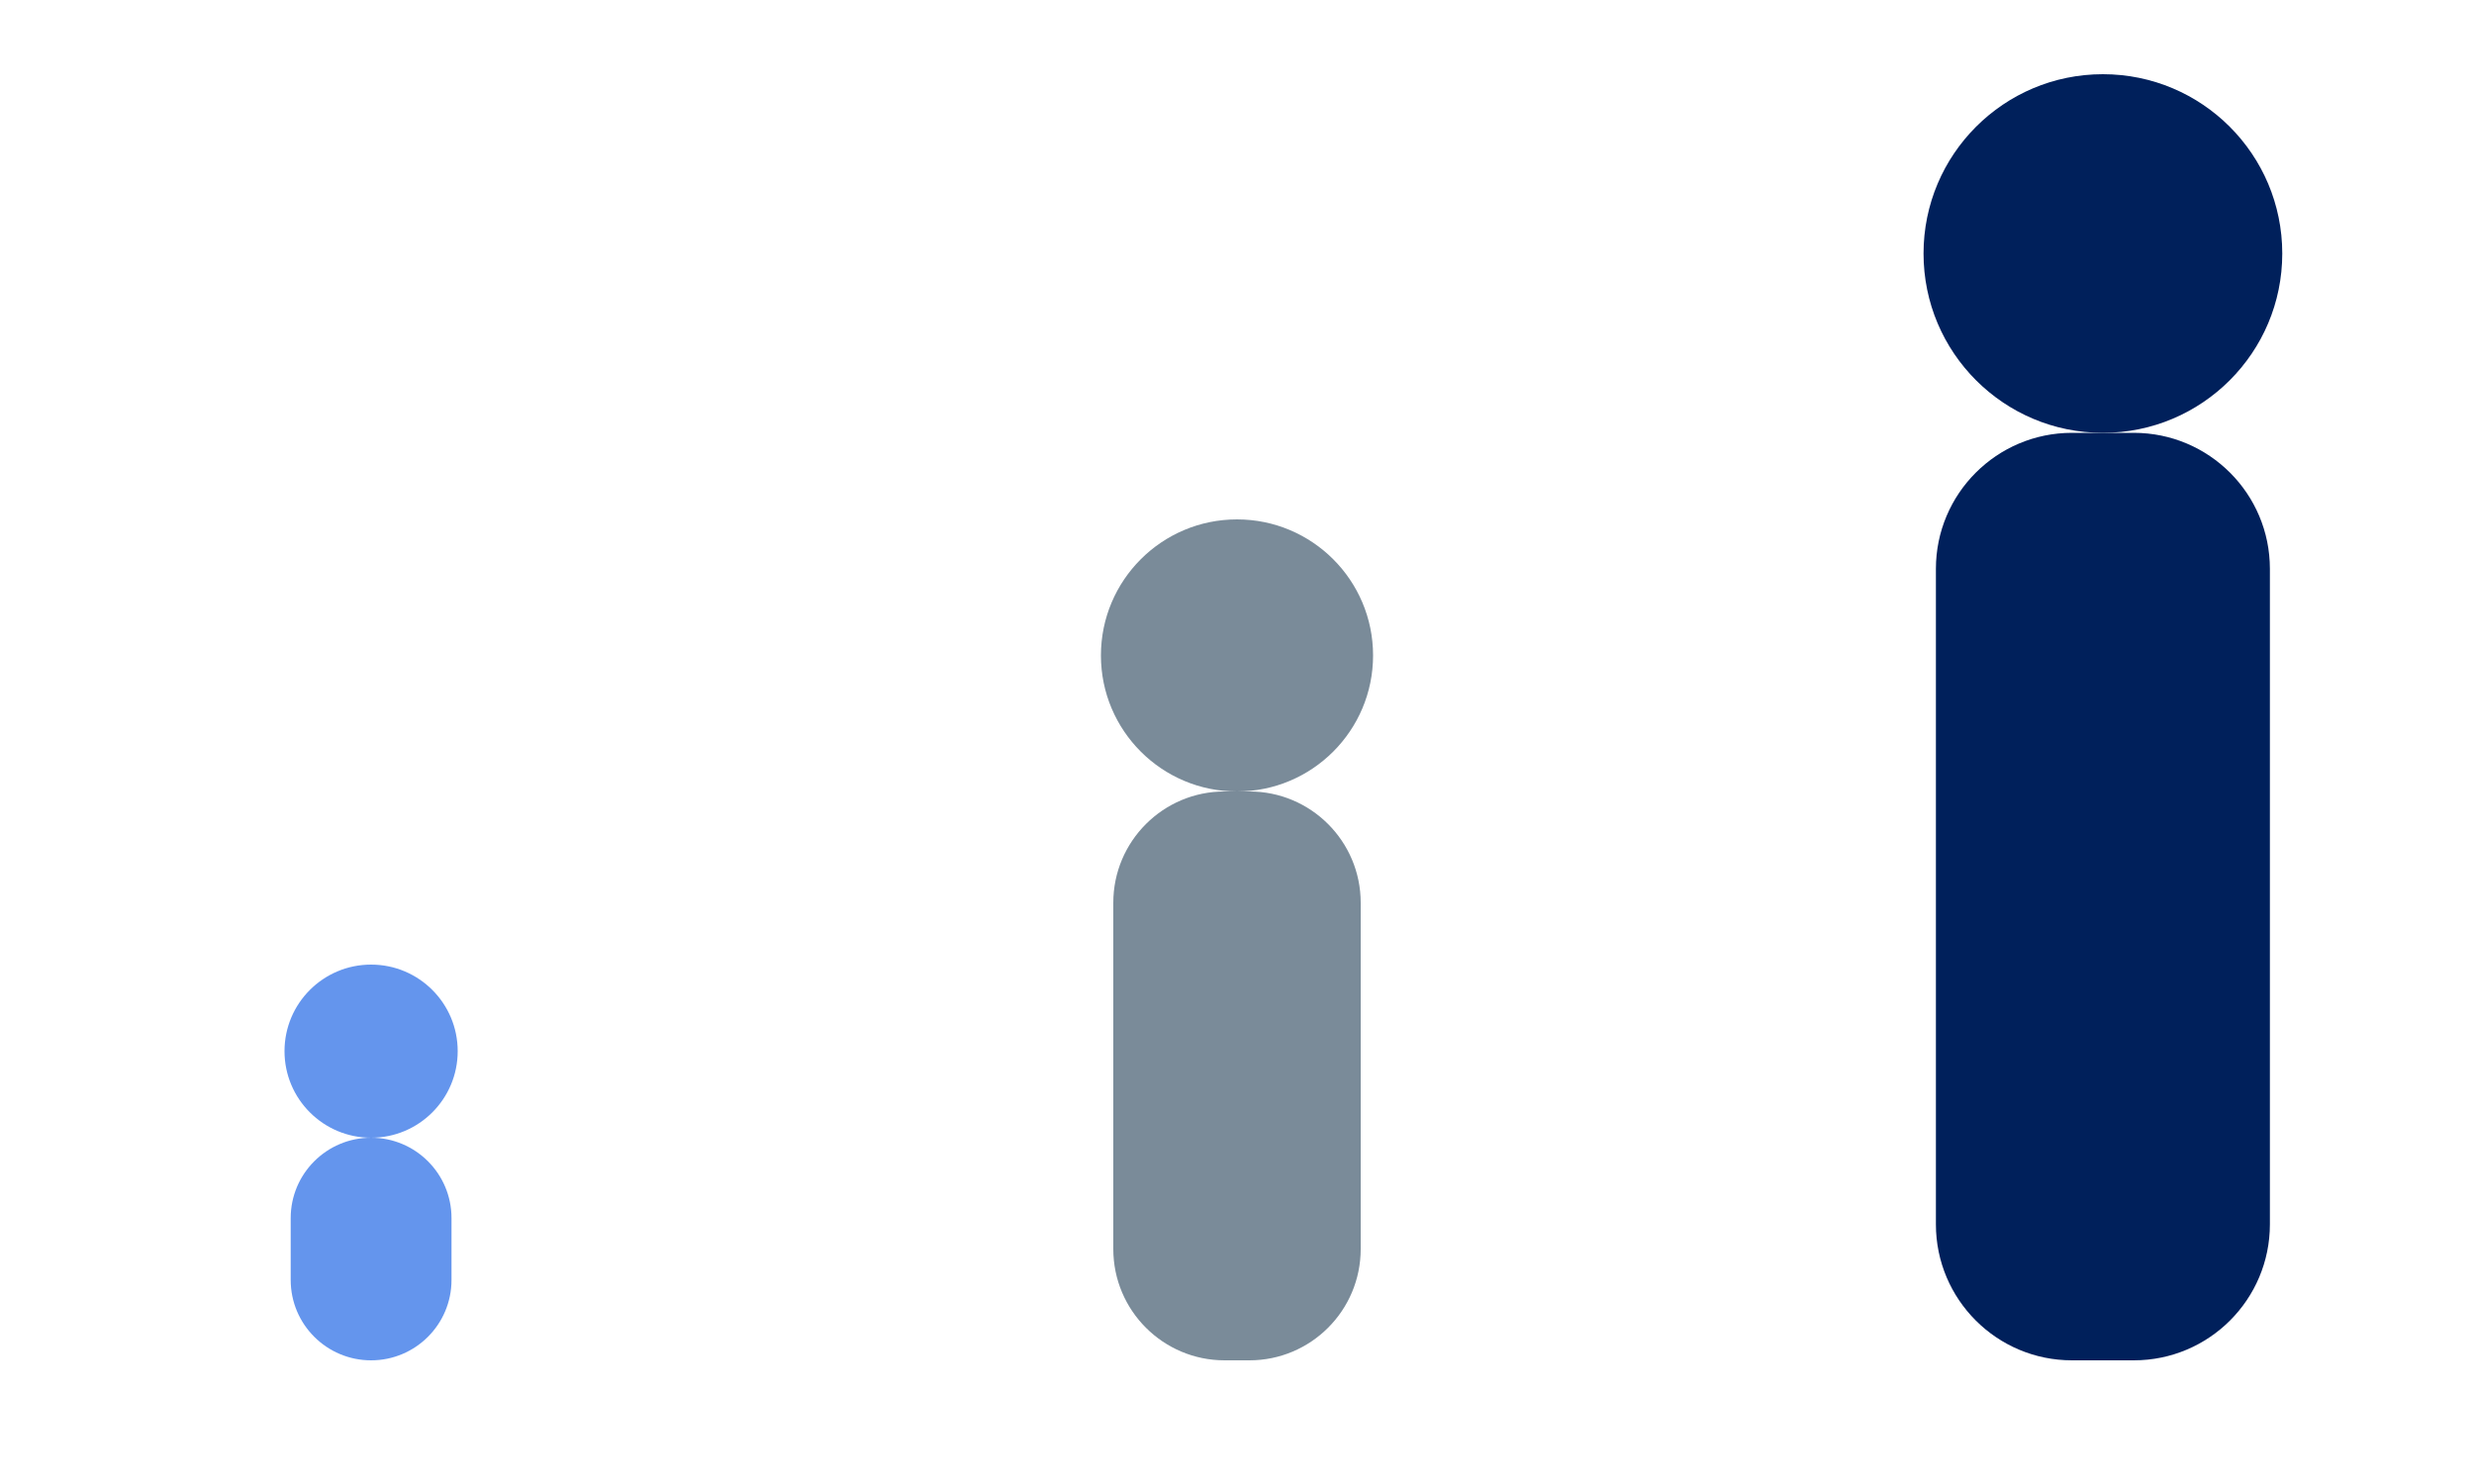
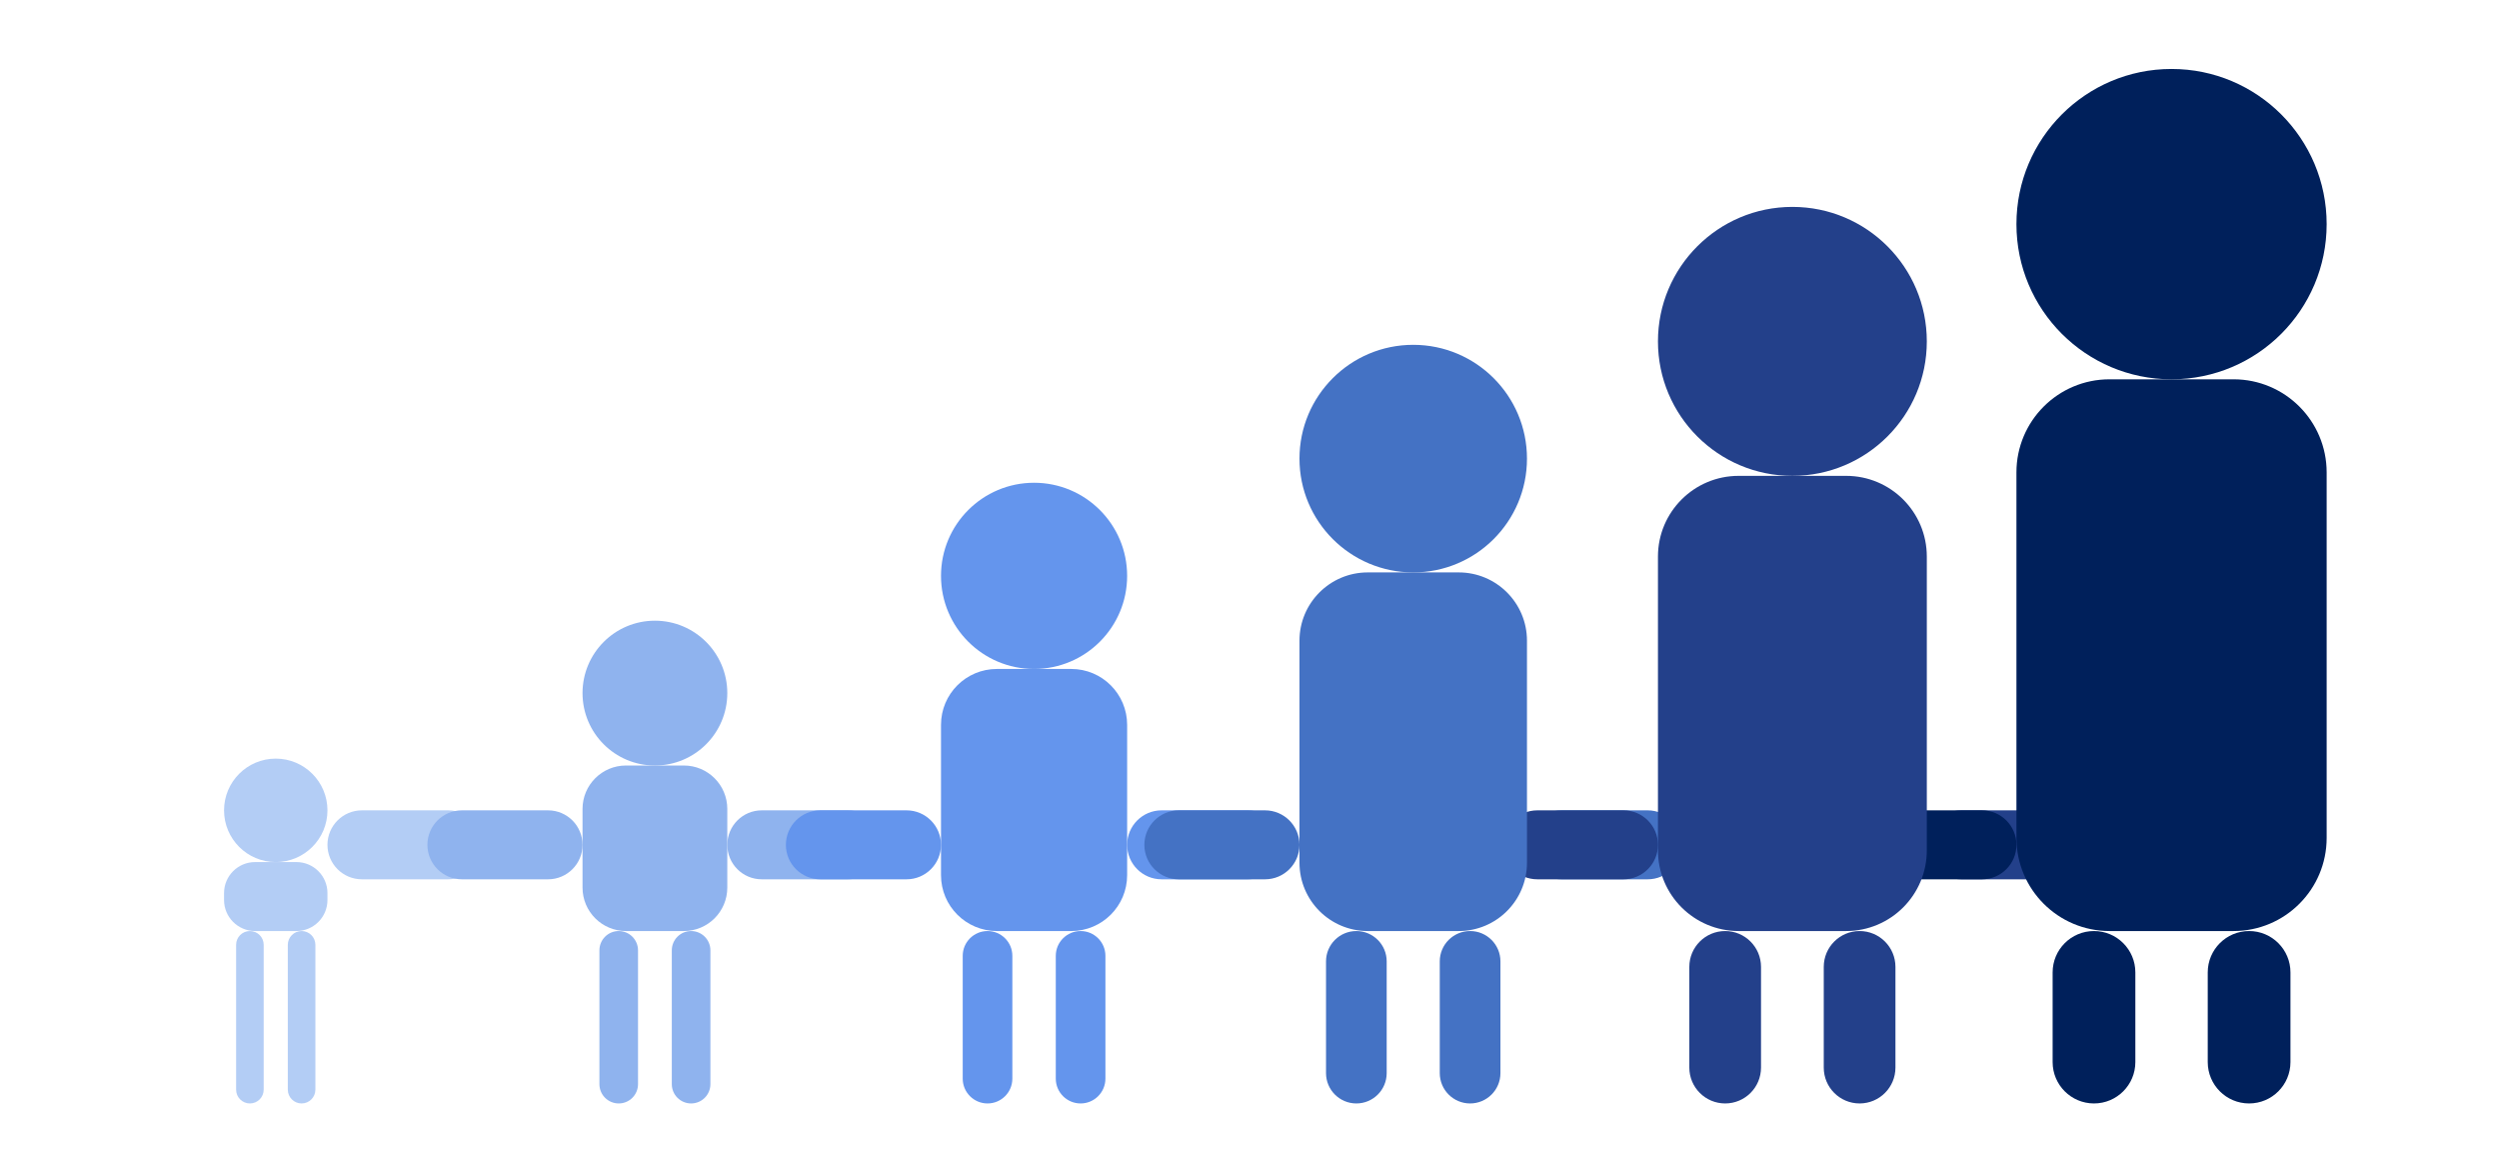
- <svg xmlns="http://www.w3.org/2000/svg" width="200" height="120" viewBox="0 0 200 120" role="img" aria-label="NSW Child E Cohort mark: three growing silhouettes, from infant to teenager, representing the Program's focus on early life development">
-   <circle cx="30" cy="85" r="7" fill="#6495ed" />
-   <rect x="23.5" y="92" width="13" height="18" rx="6.5" fill="#6495ed" />
-   <circle cx="100" cy="53" r="11" fill="#7a8b99" />
-   <rect x="90" y="64" width="20" height="46" rx="9" fill="#7a8b99" />
-   <circle cx="170" cy="20.5" r="14.5" fill="#00205b" />
-   <rect x="156.5" y="35" width="27" height="75" rx="11" fill="#00205b" />
+ <svg xmlns="http://www.w3.org/2000/svg" width="290" height="136" viewBox="0 0 290 136" role="img" aria-label="NSW Child E Cohort mark: six children of ascending height, holding hands, in a light-to-navy blue gradient">
+   <rect x="38" y="94" width="18" height="8" rx="4" fill="#b3cdf5" />
+   <rect x="49.6" y="94" width="18" height="8" rx="4" fill="#8fb3ee" />
+   <rect x="84.4" y="94" width="18" height="8" rx="4" fill="#8fb3ee" />
+   <rect x="91.2" y="94" width="18" height="8" rx="4" fill="#6495ed" />
+   <rect x="130.8" y="94" width="18" height="8" rx="4" fill="#6495ed" />
+   <rect x="132.8" y="94" width="18" height="8" rx="4" fill="#4472c4" />
+   <rect x="177.2" y="94" width="18" height="8" rx="4" fill="#4472c4" />
+   <rect x="174.4" y="94" width="18" height="8" rx="4" fill="#23408a" />
+   <rect x="223.6" y="94" width="18" height="8" rx="4" fill="#23408a" />
+   <rect x="216" y="94" width="18" height="8" rx="4" fill="#00205b" />
+   <rect x="27.4" y="108" width="3.2" height="20" rx="1.6" fill="#b3cdf5" />
+   <rect x="33.4" y="108" width="3.2" height="20" rx="1.6" fill="#b3cdf5" />
+   <rect x="26" y="100" width="12" height="8" rx="3.6" fill="#b3cdf5" />
+   <circle cx="32" cy="94" r="6" fill="#b3cdf5" />
+   <rect x="69.56" y="108" width="4.48" height="20" rx="2.24" fill="#8fb3ee" />
+   <rect x="77.96" y="108" width="4.48" height="20" rx="2.24" fill="#8fb3ee" />
+   <rect x="67.6" y="88.8" width="16.8" height="19.2" rx="5.04" fill="#8fb3ee" />
+   <circle cx="76" cy="80.4" r="8.4" fill="#8fb3ee" />
+   <rect x="111.72" y="108" width="5.76" height="20" rx="2.88" fill="#6495ed" />
+   <rect x="122.52" y="108" width="5.76" height="20" rx="2.88" fill="#6495ed" />
+   <rect x="109.2" y="77.6" width="21.6" height="30.4" rx="6.48" fill="#6495ed" />
+   <circle cx="120" cy="66.8" r="10.8" fill="#6495ed" />
+   <rect x="153.88" y="108" width="7.04" height="20" rx="3.52" fill="#4472c4" />
+   <rect x="167.08" y="108" width="7.04" height="20" rx="3.52" fill="#4472c4" />
+   <rect x="150.8" y="66.4" width="26.4" height="41.6" rx="7.92" fill="#4472c4" />
+   <circle cx="164" cy="53.2" r="13.2" fill="#4472c4" />
+   <rect x="196.04" y="108" width="8.32" height="20" rx="4.16" fill="#23408a" />
+   <rect x="211.64" y="108" width="8.32" height="20" rx="4.16" fill="#23408a" />
+   <rect x="192.4" y="55.2" width="31.2" height="52.8" rx="9.36" fill="#23408a" />
+   <circle cx="208" cy="39.6" r="15.6" fill="#23408a" />
+   <rect x="238.2" y="108" width="9.6" height="20" rx="4.8" fill="#00205b" />
+   <rect x="256.2" y="108" width="9.6" height="20" rx="4.8" fill="#00205b" />
+   <rect x="234" y="44" width="36" height="64" rx="10.8" fill="#00205b" />
+   <circle cx="252" cy="26" r="18" fill="#00205b" />
</svg>
